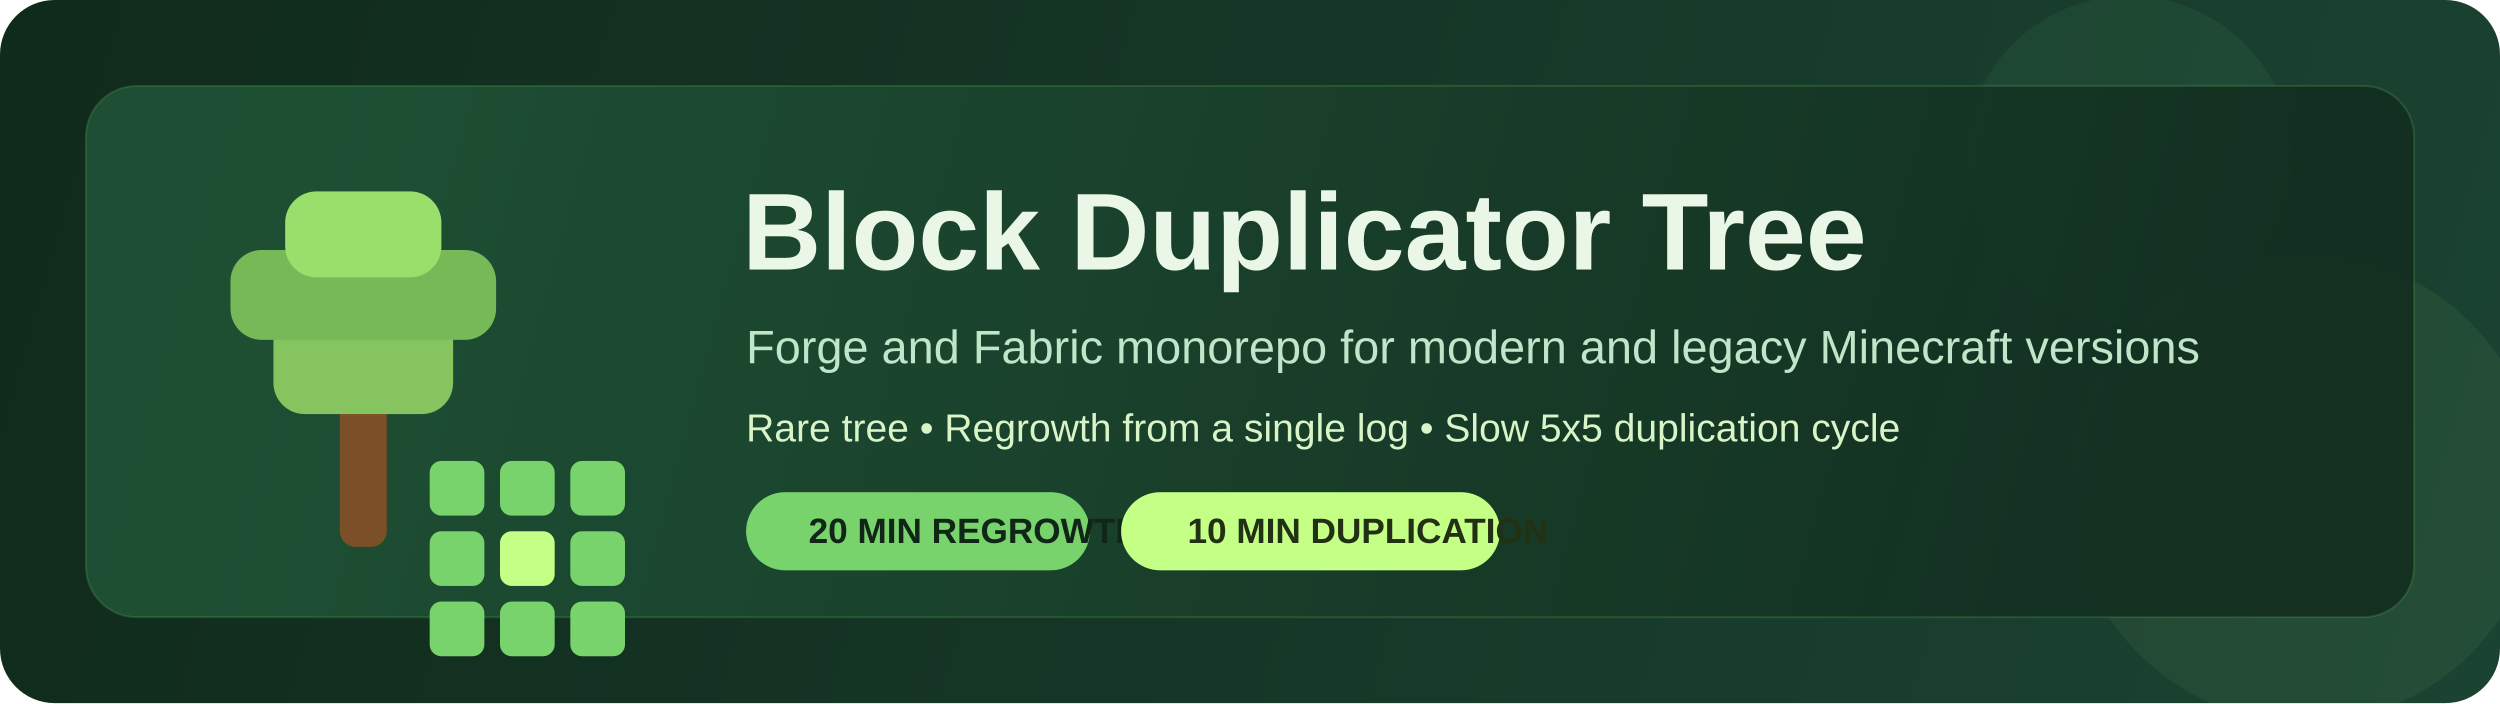
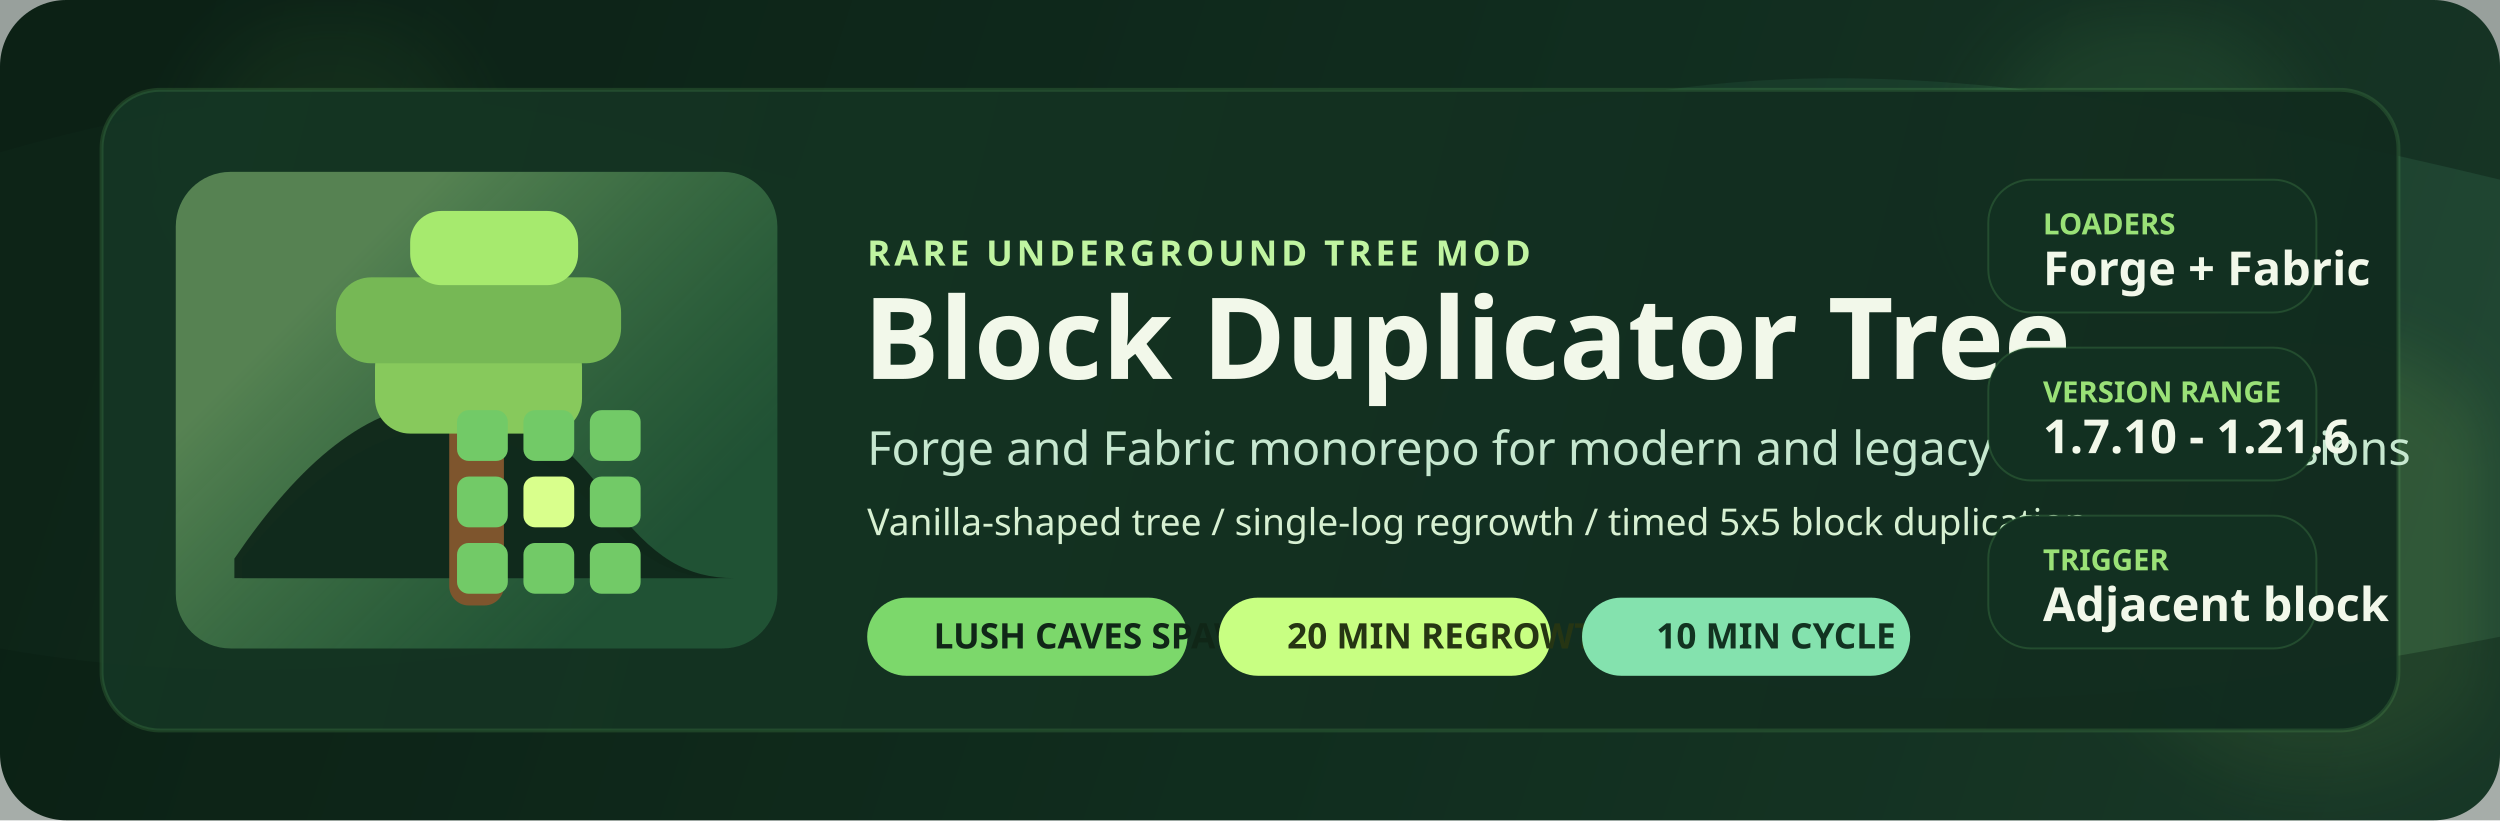
- <svg xmlns="http://www.w3.org/2000/svg" width="1280" height="360" viewBox="0 0 1280 360" fill="none">
+ <svg xmlns="http://www.w3.org/2000/svg" width="1280" height="420" viewBox="0 0 1280 420" fill="none">
  <defs>
-     <linearGradient id="bg" x1="0" y1="0" x2="1280" y2="360" gradientUnits="userSpaceOnUse">
-       <stop stop-color="#102A1B" />
-       <stop offset="1" stop-color="#1B4332" />
+     <linearGradient id="bg" x1="84" y1="28" x2="1216" y2="392" gradientUnits="userSpaceOnUse">
+       <stop stop-color="#0D2417" />
+       <stop offset="0.55" stop-color="#153726" />
+       <stop offset="1" stop-color="#204632" />
    </linearGradient>
-     <linearGradient id="panel" x1="180" y1="52" x2="1112" y2="308" gradientUnits="userSpaceOnUse">
-       <stop stop-color="#1F5135" stop-opacity="0.92" />
-       <stop offset="1" stop-color="#122E20" stop-opacity="0.92" />
+     <linearGradient id="panel" x1="110" y1="68" x2="1170" y2="332" gradientUnits="userSpaceOnUse">
+       <stop stop-color="#143523" stop-opacity="0.96" />
+       <stop offset="1" stop-color="#112B1E" stop-opacity="0.96" />
    </linearGradient>
+     <linearGradient id="glow" x1="202" y1="110" x2="356" y2="264" gradientUnits="userSpaceOnUse">
+       <stop stop-color="#D8FF9C" stop-opacity="0.62" />
+       <stop offset="1" stop-color="#75C765" stop-opacity="0.12" />
+     </linearGradient>
+     <filter id="soft" x="-40" y="-40" width="1360" height="500" filterUnits="userSpaceOnUse" color-interpolation-filters="sRGB">
+       <feGaussianBlur stdDeviation="18" />
+     </filter>
  </defs>
-   <rect width="1280" height="360" rx="28" fill="url(#bg)" />
-   <circle cx="1090" cy="82" r="84" fill="#67C587" fill-opacity="0.08" />
-   <circle cx="1180" cy="250" r="120" fill="#C6F68D" fill-opacity="0.06" />
-   <rect x="44" y="44" width="1192" height="272" rx="26" fill="url(#panel)" stroke="#79D36D" stroke-opacity="0.18" />
-   <g transform="translate(110 82)">
-     <rect x="64" y="110" width="24" height="88" rx="8" fill="#7B4F27" />
-     <rect x="30" y="76" width="92" height="54" rx="16" fill="#86C45F" />
-     <rect x="8" y="46" width="136" height="46" rx="16" fill="#78B957" />
-     <rect x="36" y="16" width="80" height="44" rx="16" fill="#9ADE6C" />
-     <rect x="110" y="154" width="28" height="28" rx="6" fill="#79D36D" />
-     <rect x="146" y="154" width="28" height="28" rx="6" fill="#79D36D" />
-     <rect x="182" y="154" width="28" height="28" rx="6" fill="#79D36D" />
-     <rect x="110" y="190" width="28" height="28" rx="6" fill="#79D36D" />
-     <rect x="146" y="190" width="28" height="28" rx="6" fill="#C4FF86" />
-     <rect x="182" y="190" width="28" height="28" rx="6" fill="#79D36D" />
-     <rect x="110" y="226" width="28" height="28" rx="6" fill="#79D36D" />
-     <rect x="146" y="226" width="28" height="28" rx="6" fill="#79D36D" />
-     <rect x="182" y="226" width="28" height="28" rx="6" fill="#79D36D" />
+   <rect width="1280" height="420" rx="34" fill="url(#bg)" />
+   <g filter="url(#soft)">
+     <circle cx="1098" cy="90" r="84" fill="#6FCD76" fill-opacity="0.18" />
+     <circle cx="1186" cy="286" r="112" fill="#B8F36A" fill-opacity="0.11" />
+     <circle cx="170" cy="78" r="72" fill="#8CEB76" fill-opacity="0.09" />
  </g>
-   <text x="380" y="138" fill="#EAF7E7" font-family="Segoe UI, Arial, sans-serif" font-size="56" font-weight="700">Block Duplicator Tree</text>
-   <text x="382" y="186" fill="#BFE6C8" font-family="Segoe UI, Arial, sans-serif" font-size="24">Forge and Fabric monorepo for modern and legacy Minecraft versions</text>
-   <text x="382" y="226" fill="#D9F5C8" font-family="Segoe UI, Arial, sans-serif" font-size="20">Rare tree • Regrowth from a single log • Slow 5x5 duplication cycle</text>
-   <rect x="382" y="252" width="176" height="40" rx="20" fill="#79D36D" />
-   <text x="414" y="278" fill="#102617" font-family="Segoe UI, Arial, sans-serif" font-size="18" font-weight="700">20 MIN REGROWTH</text>
-   <rect x="574" y="252" width="194" height="40" rx="20" fill="#C4FF86" />
-   <text x="608" y="278" fill="#223014" font-family="Segoe UI, Arial, sans-serif" font-size="18" font-weight="700">10 MIN DUPLICATION</text>
+   <path d="M0 78C124 42 228 38 350 76C496 122 596 118 736 74C878 28 998 24 1280 92V0H0V78Z" fill="#0B1D13" fill-opacity="0.42" />
+   <path d="M0 332C112 352 234 344 346 314C494 274 634 272 784 322C920 368 1058 370 1280 326V420H0V332Z" fill="#0B1D13" fill-opacity="0.36" />
+   <rect x="52" y="46" width="1176" height="328" rx="30" fill="url(#panel)" stroke="#76D26A" stroke-opacity="0.16" stroke-width="2" />
+   <rect x="90" y="88" width="308" height="244" rx="28" fill="#1B4A31" />
+   <rect x="90" y="88" width="308" height="244" rx="28" fill="url(#glow)" fill-opacity="0.5" />
+   <path d="M120 286C154 236 188 208 226 206C258 204 286 220 312 256C334 286 352 296 376 296H120V286Z" fill="#0E2418" fill-opacity="0.9" />
+   <path d="M124 286C156 246 190 222 220 220C252 218 282 234 310 266C328 286 346 296 368 296H124V286Z" fill="#102A1C" />
+   <g transform="translate(156 108)">
+     <rect x="74" y="98" width="28" height="104" rx="10" fill="#7E552D" />
+     <rect x="36" y="62" width="106" height="52" rx="18" fill="#87C95C" />
+     <rect x="16" y="34" width="146" height="44" rx="18" fill="#76B855" />
+     <rect x="54" y="0" width="86" height="38" rx="16" fill="#A6EA6E" />
+   </g>
+   <g transform="translate(234 210)">
+     <rect x="0" y="0" width="26" height="26" rx="6" fill="#72CA67" />
+     <rect x="34" y="0" width="26" height="26" rx="6" fill="#72CA67" />
+     <rect x="68" y="0" width="26" height="26" rx="6" fill="#72CA67" />
+     <rect x="0" y="34" width="26" height="26" rx="6" fill="#72CA67" />
+     <rect x="34" y="34" width="26" height="26" rx="6" fill="#D9FF8C" />
+     <rect x="68" y="34" width="26" height="26" rx="6" fill="#72CA67" />
+     <rect x="0" y="68" width="26" height="26" rx="6" fill="#72CA67" />
+     <rect x="34" y="68" width="26" height="26" rx="6" fill="#72CA67" />
+     <rect x="68" y="68" width="26" height="26" rx="6" fill="#72CA67" />
+   </g>
+   <text x="444" y="136" fill="#C0F4A1" font-family="'Trebuchet MS', 'Verdana', sans-serif" font-size="18" font-weight="700" letter-spacing="2">RARE UNDERGROUND TREE MOD</text>
+   <text x="442" y="194" fill="#F2F8EA" font-family="'Trebuchet MS', 'Verdana', sans-serif" font-size="58" font-weight="700">Block Duplicator Tree</text>
+   <text x="444" y="238" fill="#C6E7CF" font-family="'Trebuchet MS', 'Verdana', sans-serif" font-size="24">Forge and Fabric monorepo for modern and legacy Minecraft versions</text>
+   <text x="444" y="274" fill="#D7F0D2" font-family="'Trebuchet MS', 'Verdana', sans-serif" font-size="19">Vanilla-shaped tree / single-log regrowth / timed 5x5 block duplication</text>
+   <rect x="444" y="306" width="164" height="40" rx="20" fill="#7CD86B" />
+   <text x="478" y="332" fill="#102617" font-family="'Trebuchet MS', 'Verdana', sans-serif" font-size="18" font-weight="700">LUSH CAVES SPAWN</text>
+   <rect x="624" y="306" width="170" height="40" rx="20" fill="#C8FF82" />
+   <text x="659" y="332" fill="#263513" font-family="'Trebuchet MS', 'Verdana', sans-serif" font-size="18" font-weight="700">20 MIN REGROWTH</text>
+   <rect x="810" y="306" width="168" height="40" rx="20" fill="#84E2AE" />
+   <text x="848" y="332" fill="#123321" font-family="'Trebuchet MS', 'Verdana', sans-serif" font-size="18" font-weight="700">10 MIN CYCLE</text>
+   <rect x="1018" y="92" width="168" height="68" rx="22" fill="#123021" stroke="#6DC56B" stroke-opacity="0.2" />
+   <text x="1046" y="120" fill="#9AE177" font-family="'Trebuchet MS', 'Verdana', sans-serif" font-size="15" font-weight="700">LOADERS</text>
+   <text x="1046" y="146" fill="#F2F8EA" font-family="'Trebuchet MS', 'Verdana', sans-serif" font-size="24" font-weight="700">Forge + Fabric</text>
+   <rect x="1018" y="178" width="168" height="68" rx="22" fill="#123021" stroke="#6DC56B" stroke-opacity="0.2" />
+   <text x="1046" y="206" fill="#9AE177" font-family="'Trebuchet MS', 'Verdana', sans-serif" font-size="15" font-weight="700">VERSION RANGE</text>
+   <text x="1046" y="232" fill="#F2F8EA" font-family="'Trebuchet MS', 'Verdana', sans-serif" font-size="24" font-weight="700">1.7.10 - 1.21.6</text>
+   <rect x="1018" y="264" width="168" height="68" rx="22" fill="#123021" stroke="#6DC56B" stroke-opacity="0.2" />
+   <text x="1046" y="292" fill="#9AE177" font-family="'Trebuchet MS', 'Verdana', sans-serif" font-size="15" font-weight="700">TRIGGER</text>
+   <text x="1046" y="318" fill="#F2F8EA" font-family="'Trebuchet MS', 'Verdana', sans-serif" font-size="24" font-weight="700">Adjacent block</text>
</svg>
